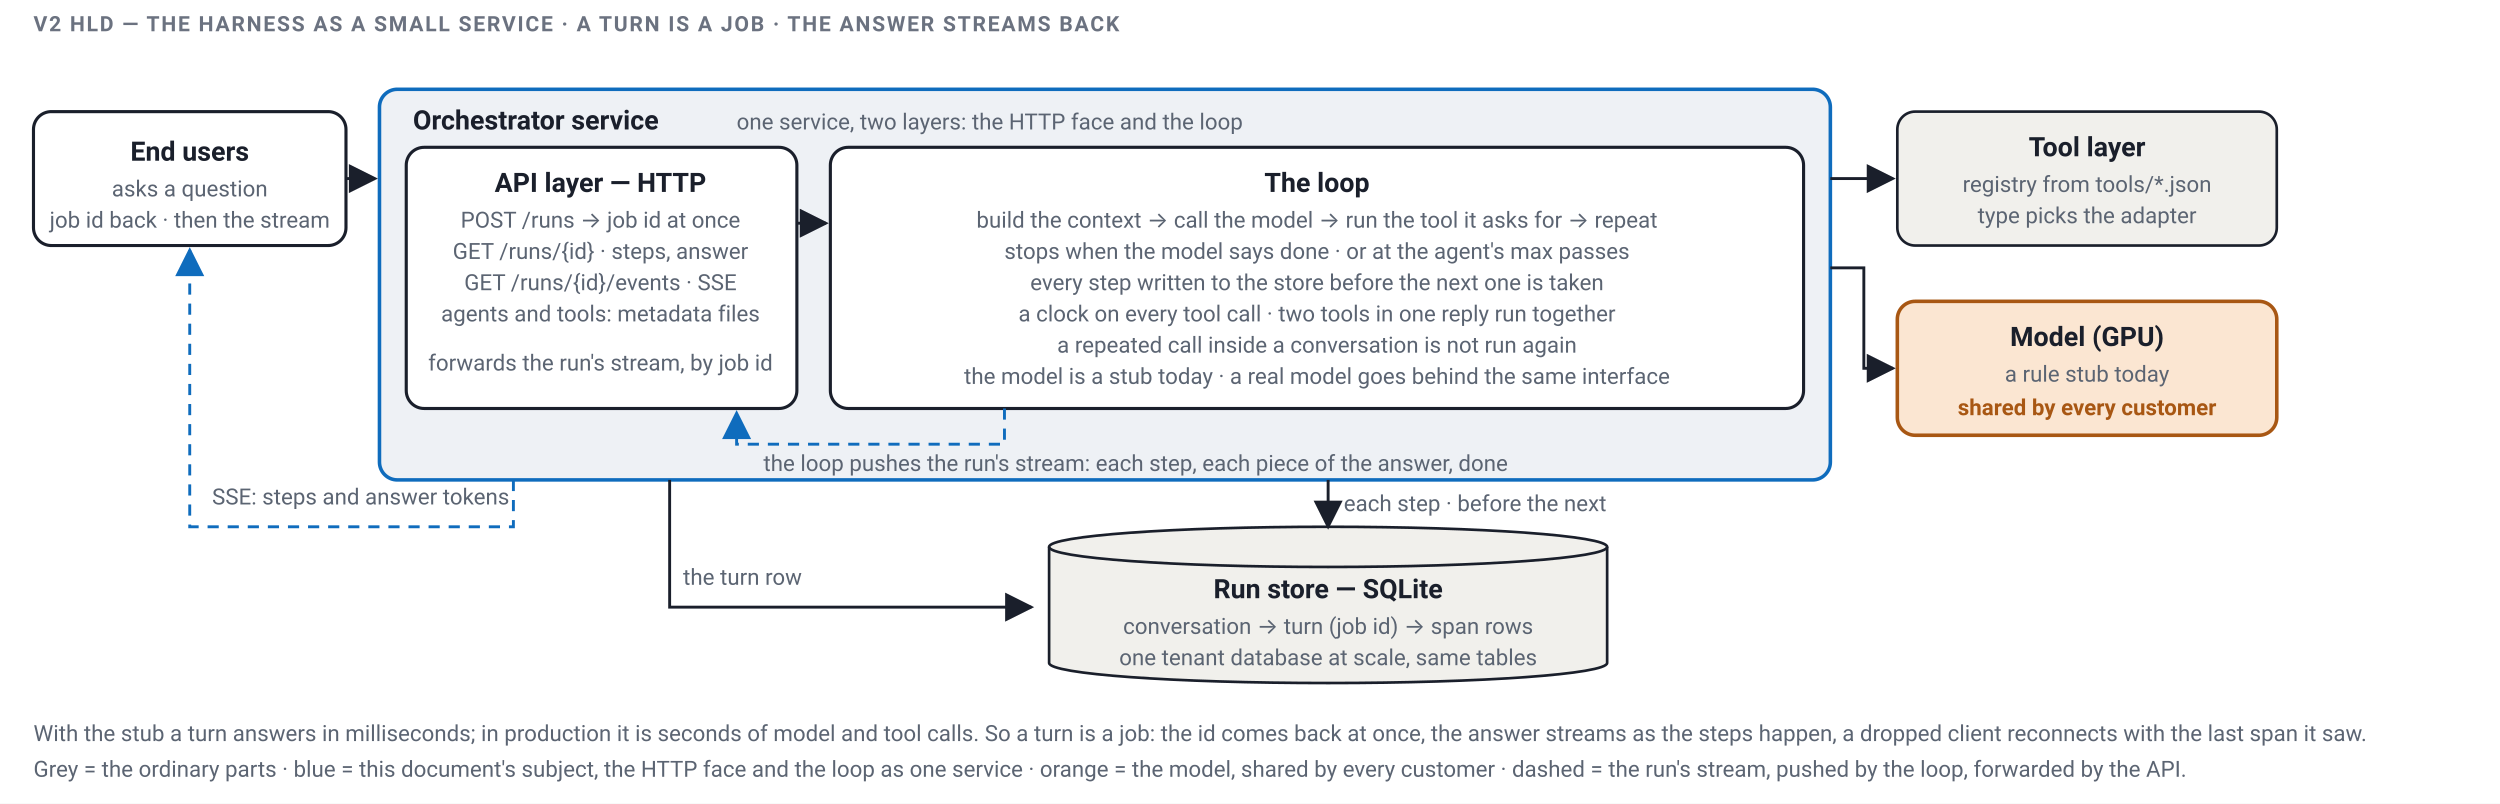
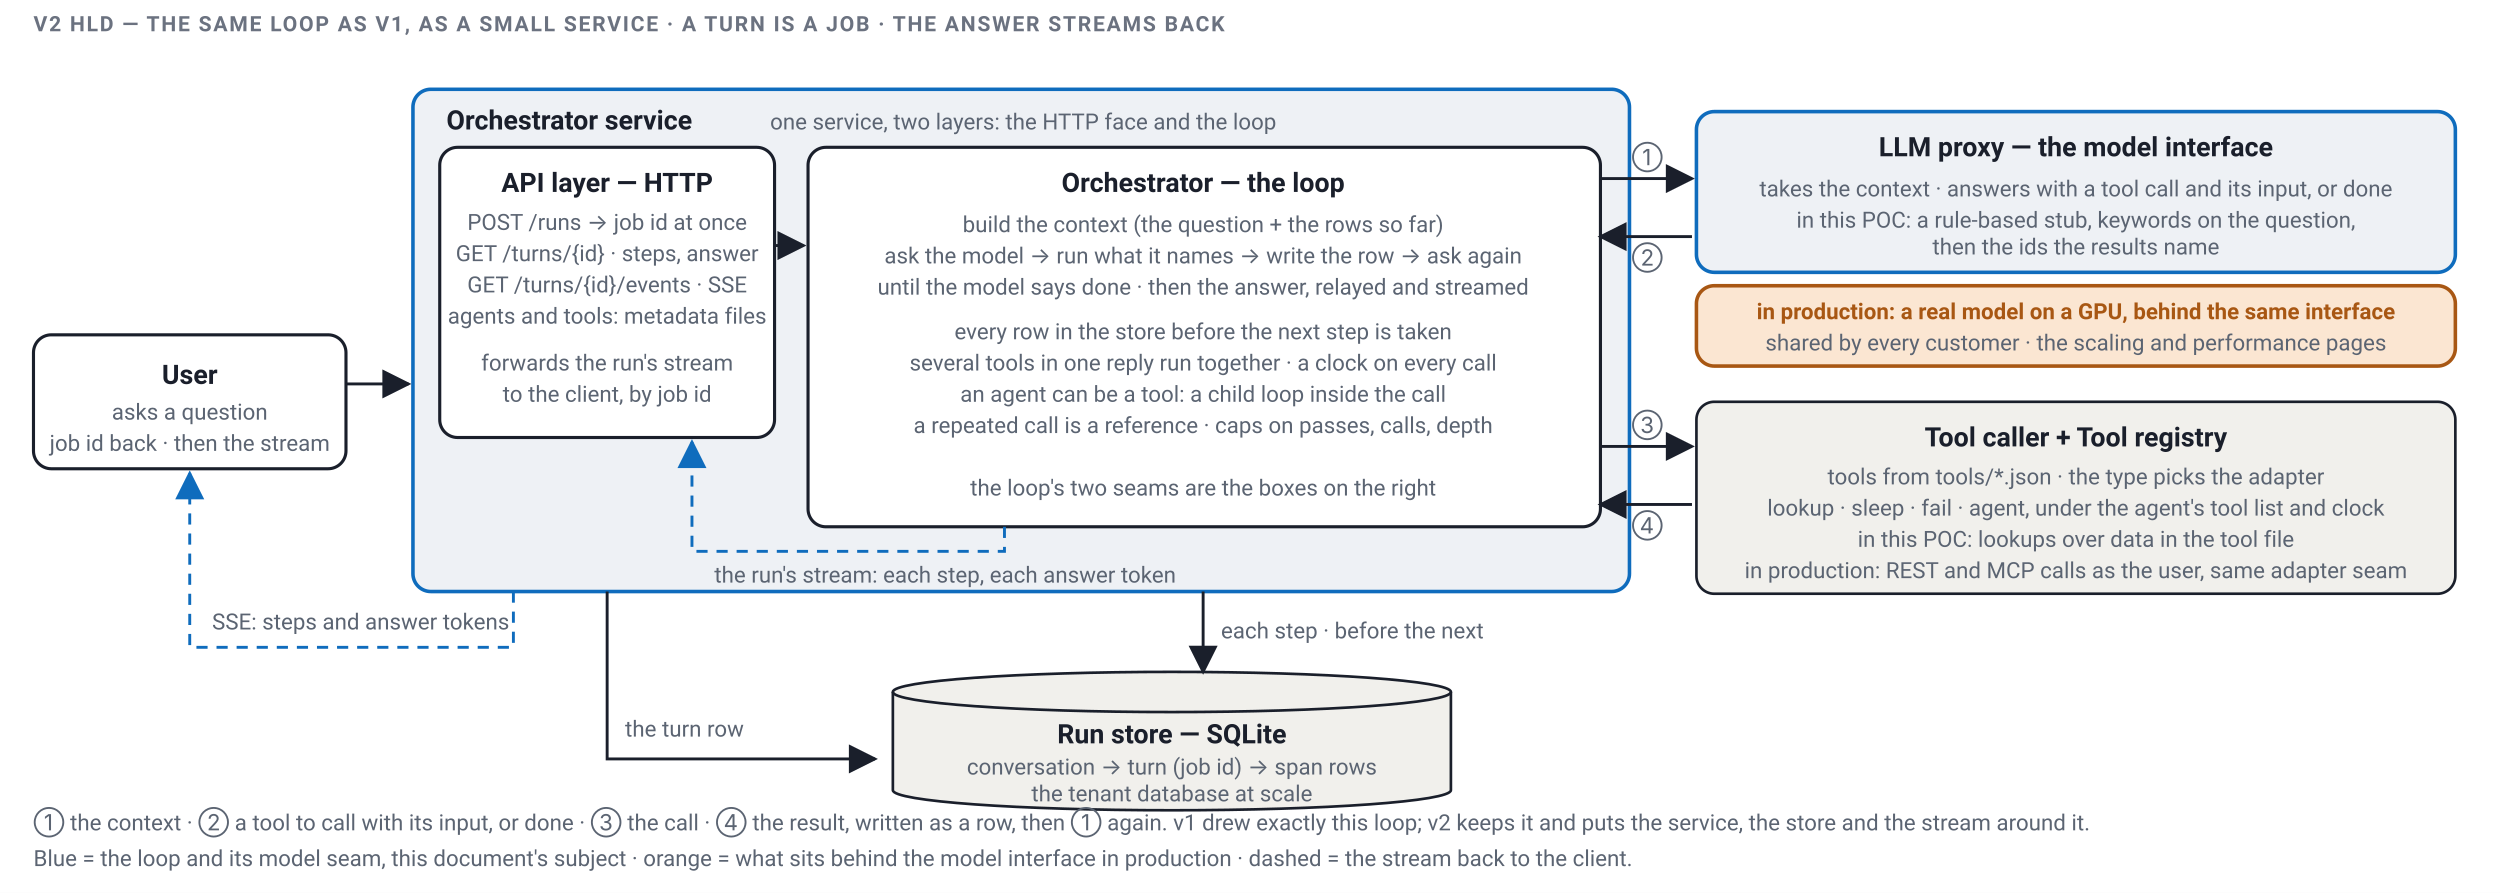
- <svg xmlns="http://www.w3.org/2000/svg" viewBox="0 0 1120 360" style="width:100%;max-width:1120px;font-family:-apple-system,Segoe UI,Roboto,sans-serif;font-size:12px">
+ <svg xmlns="http://www.w3.org/2000/svg" viewBox="0 0 1120 400" style="width:100%;max-width:1120px;font-family:-apple-system,Segoe UI,Roboto,sans-serif;font-size:12px">
  <defs>
    <marker id="ah" markerWidth="10" markerHeight="10" refX="9" refY="5" orient="auto">
      <path d="M0,0 L10,5 L0,10 z" fill="#1a1f2b" />
    </marker>
    <marker id="ahb" markerWidth="10" markerHeight="10" refX="9" refY="5" orient="auto">
      <path d="M0,0 L10,5 L0,10 z" fill="#0f6cbd" />
    </marker>
  </defs>
  <style>.b{fill:#fff;stroke:#1a1f2b;stroke-width:1.4;rx:8}.s{fill:#f1f0ec;stroke:#1a1f2b;stroke-width:1.2;rx:8}.o{fill:#eef1f5;stroke:#0f6cbd;stroke-width:1.6;rx:8}.mt{fill:#fbe6d2;stroke:#a85713;stroke-width:1.6;rx:8}.h{fill:#1a1f2b;font-weight:600}.m{fill:#5b6472;font-size:10px}.y{fill:#6b7280;font-size:9.5px;font-weight:700;letter-spacing:.08em}.wm{fill:#a85713;font-size:10px;font-weight:700}.l{stroke:#1a1f2b;stroke-width:1.3;marker-end:url(#ah)}.p{fill:none;stroke:#1a1f2b;stroke-width:1.3;marker-end:url(#ah)}.d{stroke:#0f6cbd;stroke-width:1.3;stroke-dasharray:5 4;marker-end:url(#ahb);fill:none}</style>
-   <rect width="1120" height="360" fill="#fff" />
-   <text class="y" x="15" y="14">V2 HLD — THE HARNESS AS A SMALL SERVICE · A TURN IS A JOB · THE ANSWER STREAMS BACK</text>
-   <rect class="b" x="15" y="50" width="140" height="60" />
-   <text class="h" x="85" y="72" text-anchor="middle">End users</text>
-   <text class="m" x="85" y="88" text-anchor="middle">asks a question</text>
-   <text class="m" x="85" y="102" text-anchor="middle">job id back · then the stream</text>
-   <rect class="o" x="170" y="40" width="650" height="175" />
-   <text class="h" x="185" y="58">Orchestrator service</text>
-   <text class="m" x="330" y="58">one service, two layers: the HTTP face and the loop</text>
-   <rect class="b" x="182" y="66" width="175" height="117" />
-   <text class="h" x="269" y="86" text-anchor="middle">API layer — HTTP</text>
-   <text class="m" x="269" y="102" text-anchor="middle">POST /runs → job id at once</text>
-   <text class="m" x="269" y="116" text-anchor="middle">GET /runs/{id} · steps, answer</text>
-   <text class="m" x="269" y="130" text-anchor="middle">GET /runs/{id}/events · SSE</text>
-   <text class="m" x="269" y="144" text-anchor="middle">agents and tools: metadata files</text>
-   <text class="m" x="269" y="166" text-anchor="middle">forwards the run's stream, by job id</text>
-   <rect class="b" x="372" y="66" width="436" height="117" />
-   <text class="h" x="590" y="86" text-anchor="middle">The loop</text>
-   <text class="m" x="590" y="102" text-anchor="middle">build the context → call the model → run the tool it asks for → repeat</text>
-   <text class="m" x="590" y="116" text-anchor="middle">stops when the model says done · or at the agent's max passes</text>
-   <text class="m" x="590" y="130" text-anchor="middle">every step written to the store before the next one is taken</text>
-   <text class="m" x="590" y="144" text-anchor="middle">a clock on every tool call · two tools in one reply run together</text>
-   <text class="m" x="590" y="158" text-anchor="middle">a repeated call inside a conversation is not run again</text>
-   <text class="m" x="590" y="172" text-anchor="middle">the model is a stub today · a real model goes behind the same interface</text>
-   <rect class="s" x="850" y="50" width="170" height="60" />
-   <text class="h" x="935" y="70" text-anchor="middle">Tool layer</text>
-   <text class="m" x="935" y="86" text-anchor="middle">registry from tools/*.json</text>
-   <text class="m" x="935" y="100" text-anchor="middle">type picks the adapter</text>
-   <rect class="mt" x="850" y="135" width="170" height="60" />
-   <text class="h" x="935" y="155" text-anchor="middle">Model (GPU)</text>
-   <text class="m" x="935" y="171" text-anchor="middle">a rule stub today</text>
-   <text class="wm" x="935" y="186" text-anchor="middle">shared by every customer</text>
-   <path class="s" d="M470,245 a125,9 0 0 1 250,0 v52 a125,9 0 0 1 -250,0 z" />
-   <path d="M470,245 a125,9 0 0 0 250,0" fill="none" stroke="#1a1f2b" stroke-width="1.2" />
-   <text class="h" x="595" y="268" text-anchor="middle">Run store — SQLite</text>
-   <text class="m" x="595" y="284" text-anchor="middle">conversation → turn (job id) → span rows</text>
-   <text class="m" x="595" y="298" text-anchor="middle">one tenant database at scale, same tables</text>
-   <line class="l" x1="155" y1="80" x2="168" y2="80" />
-   <path class="d" d="M230,215 L230,236 L85,236 L85,112" />
-   <text class="m" x="95" y="226">SSE: steps and answer tokens</text>
-   <line class="l" x1="357" y1="100" x2="370" y2="100" />
-   <line class="l" x1="820" y1="80" x2="848" y2="80" />
-   <path class="p" d="M820,120 L835,120 L835,165 L848,165" />
-   <line class="l" x1="595" y1="215" x2="595" y2="236" />
-   <text class="m" x="602" y="229">each step · before the next</text>
-   <path class="p" d="M300,215 L300,272 L462,272" />
-   <text class="m" x="306" y="262">the turn row</text>
-   <path class="d" d="M450,183 L450,199 L330,199 L330,185" />
-   <text class="m" x="342" y="211">the loop pushes the run's stream: each step, each piece of the answer, done</text>
-   <text class="m" x="15" y="332">With the stub a turn answers in milliseconds; in production it is seconds of model and tool calls. So a turn is a job: the id comes back at once, the answer streams as the steps happen, a dropped client reconnects with the last span it saw.</text>
-   <text class="m" x="15" y="348">Grey = the ordinary parts · blue = this document's subject, the HTTP face and the loop as one service · orange = the model, shared by every customer · dashed = the run's stream, pushed by the loop, forwarded by the API.</text>
+   <rect width="1120" height="400" fill="#fff" />
+   <text class="y" x="15" y="14">V2 HLD — THE SAME LOOP AS V1, AS A SMALL SERVICE · A TURN IS A JOB · THE ANSWER STREAMS BACK</text>
+   <rect class="b" x="15" y="150" width="140" height="60" />
+   <text class="h" x="85" y="172" text-anchor="middle">User</text>
+   <text class="m" x="85" y="188" text-anchor="middle">asks a question</text>
+   <text class="m" x="85" y="202" text-anchor="middle">job id back · then the stream</text>
+   <line class="l" x1="155" y1="172" x2="183" y2="172" />
+   <rect class="o" x="185" y="40" width="545" height="225" />
+   <text class="h" x="200" y="58">Orchestrator service</text>
+   <text class="m" x="345" y="58">one service, two layers: the HTTP face and the loop</text>
+   <rect class="b" x="197" y="66" width="150" height="130" />
+   <text class="h" x="272" y="86" text-anchor="middle">API layer — HTTP</text>
+   <text class="m" x="272" y="103" text-anchor="middle">POST /runs → job id at once</text>
+   <text class="m" x="272" y="117" text-anchor="middle">GET /turns/{id} · steps, answer</text>
+   <text class="m" x="272" y="131" text-anchor="middle">GET /turns/{id}/events · SSE</text>
+   <text class="m" x="272" y="145" text-anchor="middle">agents and tools: metadata files</text>
+   <text class="m" x="272" y="166" text-anchor="middle">forwards the run's stream</text>
+   <text class="m" x="272" y="180" text-anchor="middle">to the client, by job id</text>
+   <line class="l" x1="347" y1="110" x2="360" y2="110" />
+   <rect class="b" x="362" y="66" width="355" height="170" />
+   <text class="h" x="539" y="86" text-anchor="middle">Orchestrator — the loop</text>
+   <text class="m" x="539" y="104" text-anchor="middle">build the context (the question + the rows so far)</text>
+   <text class="m" x="539" y="118" text-anchor="middle">ask the model → run what it names → write the row → ask again</text>
+   <text class="m" x="539" y="132" text-anchor="middle">until the model says done · then the answer, relayed and streamed</text>
+   <text class="m" x="539" y="152" text-anchor="middle">every row in the store before the next step is taken</text>
+   <text class="m" x="539" y="166" text-anchor="middle">several tools in one reply run together · a clock on every call</text>
+   <text class="m" x="539" y="180" text-anchor="middle">an agent can be a tool: a child loop inside the call</text>
+   <text class="m" x="539" y="194" text-anchor="middle">a repeated call is a reference · caps on passes, calls, depth</text>
+   <text class="m" x="539" y="222" text-anchor="middle">the loop's two seams are the boxes on the right</text>
+   <rect class="o" x="760" y="50" width="340" height="72" />
+   <text class="h" x="930" y="70" text-anchor="middle">LLM proxy — the model interface</text>
+   <text class="m" x="930" y="88" text-anchor="middle">takes the context · answers with a tool call and its input, or done</text>
+   <text class="m" x="930" y="102" text-anchor="middle">in this POC: a rule-based stub, keywords on the question,</text>
+   <text class="m" x="930" y="114" text-anchor="middle">then the ids the results name</text>
+   <rect class="mt" x="760" y="128" width="340" height="36" />
+   <text class="wm" x="930" y="143" text-anchor="middle">in production: a real model on a GPU, behind the same interface</text>
+   <text class="m" x="930" y="157" text-anchor="middle">shared by every customer · the scaling and performance pages</text>
+   <line class="l" x1="717" y1="80" x2="758" y2="80" />
+   <text class="m" x="738" y="74" text-anchor="middle">①</text>
+   <line class="l" x1="758" y1="106" x2="717" y2="106" />
+   <text class="m" x="738" y="119" text-anchor="middle">②</text>
+   <rect class="s" x="760" y="180" width="340" height="86" />
+   <text class="h" x="930" y="200" text-anchor="middle">Tool caller + Tool registry</text>
+   <text class="m" x="930" y="217" text-anchor="middle">tools from tools/*.json · the type picks the adapter</text>
+   <text class="m" x="930" y="231" text-anchor="middle">lookup · sleep · fail · agent, under the agent's tool list and clock</text>
+   <text class="m" x="930" y="245" text-anchor="middle">in this POC: lookups over data in the tool file</text>
+   <text class="m" x="930" y="259" text-anchor="middle">in production: REST and MCP calls as the user, same adapter seam</text>
+   <line class="l" x1="717" y1="200" x2="758" y2="200" />
+   <text class="m" x="738" y="194" text-anchor="middle">③</text>
+   <line class="l" x1="758" y1="226" x2="717" y2="226" />
+   <text class="m" x="738" y="239" text-anchor="middle">④</text>
+   <path class="s" d="M400,310 a125,9 0 0 1 250,0 v44 a125,9 0 0 1 -250,0 z" />
+   <path d="M400,310 a125,9 0 0 0 250,0" fill="none" stroke="#1a1f2b" stroke-width="1.2" />
+   <text class="h" x="525" y="333" text-anchor="middle">Run store — SQLite</text>
+   <text class="m" x="525" y="347" text-anchor="middle">conversation → turn (job id) → span rows</text>
+   <text class="m" x="525" y="359" text-anchor="middle">the tenant database at scale</text>
+   <line class="l" x1="539" y1="265" x2="539" y2="301" />
+   <text class="m" x="547" y="286">each step · before the next</text>
+   <path class="p" d="M272,265 L272,340 L392,340" />
+   <text class="m" x="280" y="330">the turn row</text>
+   <path class="d" d="M450,236 L450,247 L310,247 L310,198" />
+   <text class="m" x="320" y="261">the run's stream: each step, each answer token</text>
+   <path class="d" d="M230,265 L230,290 L85,290 L85,212" />
+   <text class="m" x="95" y="282">SSE: steps and answer tokens</text>
+   <text class="m" x="15" y="372">① the context · ② a tool to call with its input, or done · ③ the call · ④ the result, written as a row, then ① again. v1 drew exactly this loop; v2 keeps it and puts the service, the store and the stream around it.</text>
+   <text class="m" x="15" y="388">Blue = the loop and its model seam, this document's subject · orange = what sits behind the model interface in production · dashed = the stream back to the client.</text>
</svg>
